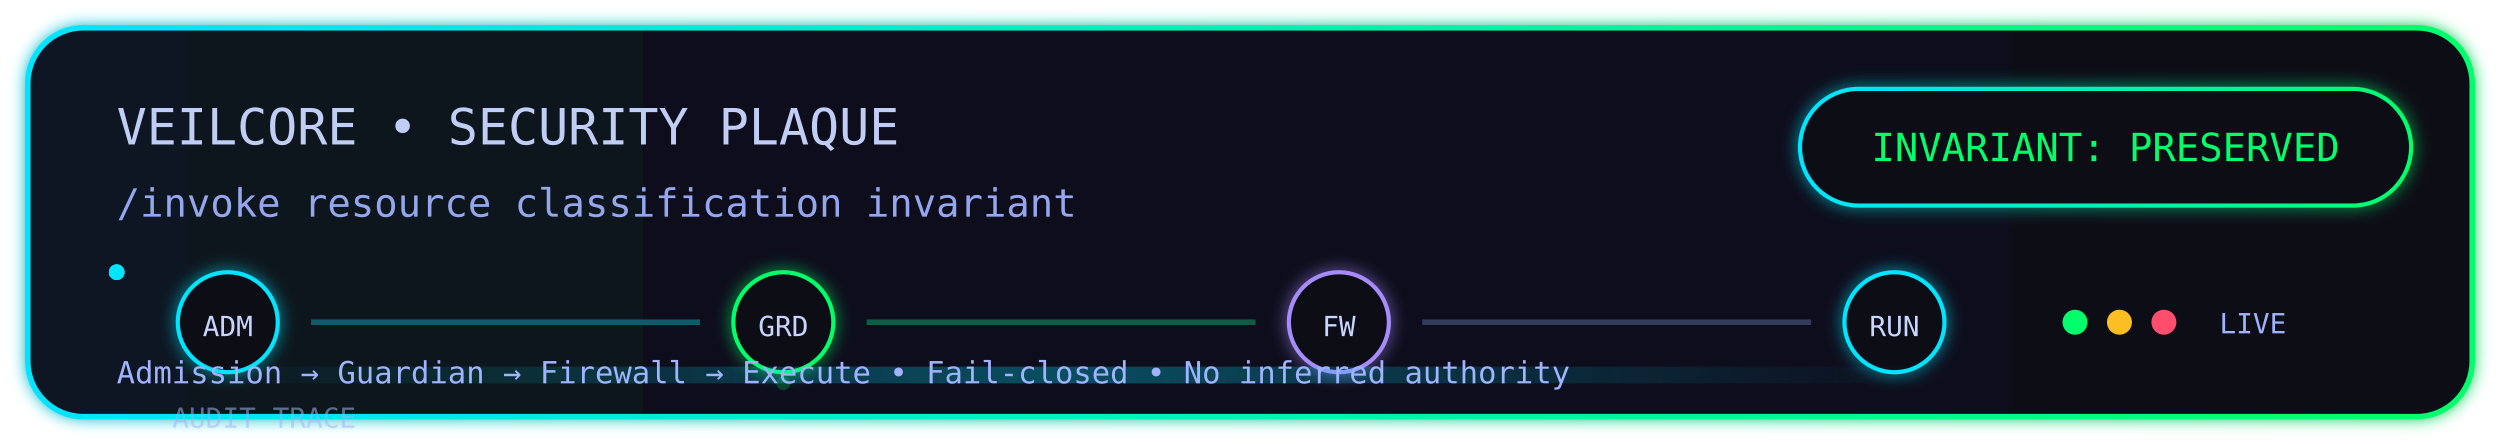
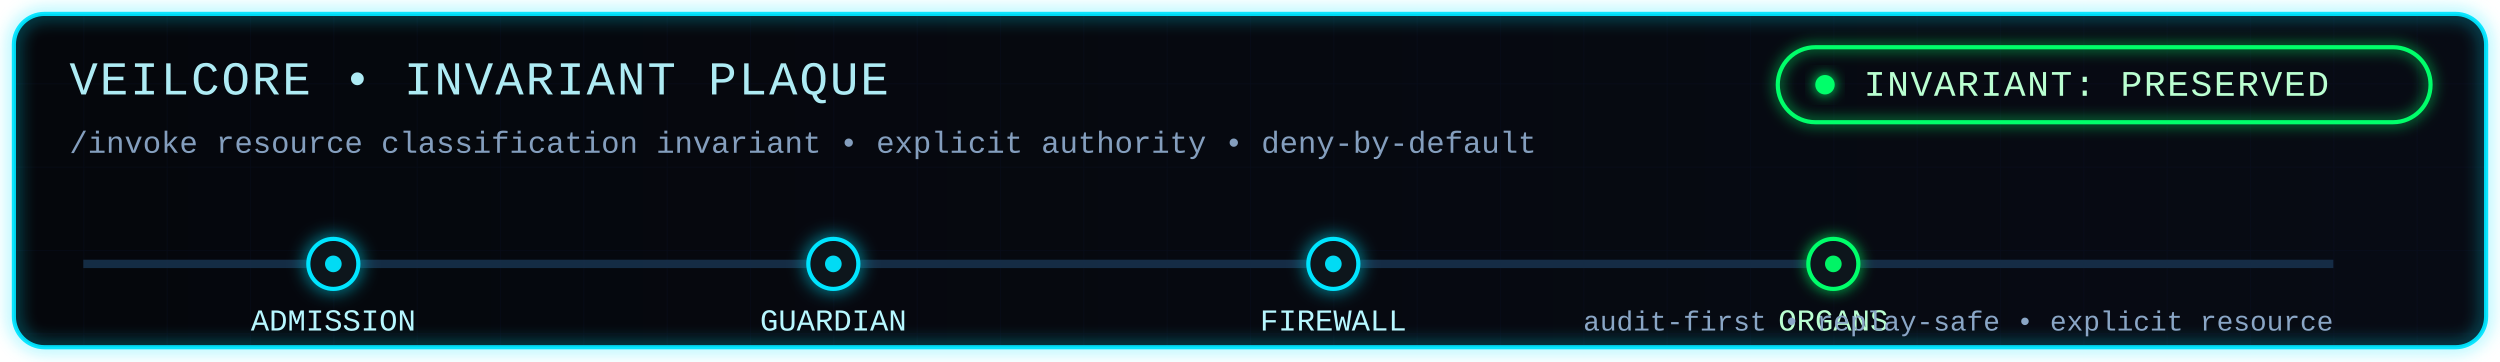
- <svg xmlns="http://www.w3.org/2000/svg" width="900" height="160" viewBox="0 0 900 160">
+ <svg xmlns="http://www.w3.org/2000/svg" width="1800" height="260" viewBox="0 0 1800 260">
  <defs>
    <linearGradient id="bg" x1="0" x2="1">
-       <stop offset="0" stop-color="#0b1220" />
-       <stop offset="1" stop-color="#071018" />
+       <stop offset="0" stop-color="#05070c" />
+       <stop offset="1" stop-color="#070b14" />
    </linearGradient>
-     <linearGradient id="neon" x1="0" x2="1">
-       <stop offset="0" stop-color="#00e5ff" />
-       <stop offset="1" stop-color="#00ff6a" />
-     </linearGradient>
-     <filter id="glow" x="-40%" y="-60%" width="180%" height="220%">
-       <feGaussianBlur stdDeviation="2.8" result="b" />
-       <feColorMatrix in="b" type="matrix" values="           1 0 0 0 0           0 1 0 0 0           0 0 1 0 0           0 0 0 0.9 0" result="g" />
+     <filter id="glowCyan" x="-50%" y="-50%" width="200%" height="200%">
+       <feGaussianBlur stdDeviation="6" result="b" />
      <feMerge>
-         <feMergeNode in="g" />
+         <feMergeNode in="b" />
        <feMergeNode in="SourceGraphic" />
      </feMerge>
    </filter>
-     <circle id="pkt" r="2.8" fill="#00e5ff" />
-     <linearGradient id="sweep" x1="0" x2="1">
-       <stop offset="0" stop-color="rgba(0,229,255,0)" />
-       <stop offset="0.5" stop-color="rgba(0,229,255,0.55)" />
-       <stop offset="1" stop-color="rgba(0,229,255,0)" />
-     </linearGradient>
+     <filter id="glowGreen" x="-50%" y="-50%" width="200%" height="200%">
+       <feGaussianBlur stdDeviation="5" result="b" />
+       <feMerge>
+         <feMergeNode in="b" />
+         <feMergeNode in="SourceGraphic" />
+       </feMerge>
+     </filter>
+     <pattern id="grid" width="60" height="60" patternUnits="userSpaceOnUse">
+       <path d="M60 0H0V60" fill="none" stroke="#0b1530" stroke-width="1" opacity="0.55" />
+     </pattern>
  </defs>
-   <rect x="10" y="10" width="880" height="140" rx="20" fill="url(#bg)" stroke="url(#neon)" stroke-width="2" filter="url(#glow)" />
-   <g font-family="ui-monospace, SFMono-Regular, Menlo, Monaco, Consolas, monospace">
-     <text x="42" y="52" font-size="18" fill="#c8d6ff" opacity="0.95">VEILCORE • SECURITY PLAQUE</text>
-     <text x="42" y="78" font-size="14" fill="#9fb3ff" opacity="0.92">/invoke resource classification invariant</text>
+   <rect x="10" y="10" width="1780" height="240" rx="22" fill="url(#bg)" />
+   <rect x="10" y="10" width="1780" height="240" rx="22" fill="url(#grid)" opacity="0.55" />
+   <rect x="10" y="10" width="1780" height="240" rx="22" fill="none" stroke="#00e5ff" stroke-width="3" opacity="0.95" filter="url(#glowCyan)" />
+   <text x="50" y="68" font-family="ui-monospace, SFMono-Regular, Menlo, Monaco, Consolas, 'Liberation Mono', 'Courier New', monospace" font-size="34" fill="#b7f7ff" letter-spacing="1.5" opacity="0.95">
+     VEILCORE • INVARIANT PLAQUE
+   </text>
+   <g transform="translate(1280,34)">
+     <rect x="0" y="0" width="470" height="54" rx="27" fill="none" stroke="#00ff6a" stroke-width="3" filter="url(#glowGreen)" />
+     <circle cx="34" cy="27" r="7" fill="#00ff6a" filter="url(#glowGreen)" />
+     <text x="62" y="35" font-family="ui-monospace, SFMono-Regular, Menlo, Monaco, Consolas, 'Liberation Mono', 'Courier New', monospace" font-size="26" fill="#baffd1" letter-spacing="1.2">
+       INVARIANT: PRESERVED
+     </text>
  </g>
-   <g filter="url(#glow)">
-     <rect x="648" y="32" width="220" height="42" rx="21" fill="#0d1117" stroke="url(#neon)" stroke-width="1.5" />
-     <text x="758" y="58" text-anchor="middle" font-family="ui-monospace, SFMono-Regular, Menlo, Monaco, Consolas, monospace" font-size="14" fill="#00ff6a">INVARIANT: PRESERVED</text>
-   </g>
-   <g transform="translate(42,98)">
-     <path id="l1" d="M70,18 L210,18" stroke="#1a2a3a" stroke-width="2" />
-     <path id="l2" d="M270,18 L410,18" stroke="#1a2a3a" stroke-width="2" />
-     <path id="l3" d="M470,18 L610,18" stroke="#1a2a3a" stroke-width="2" />
-     <path d="M70,18 L210,18" stroke="#00e5ff" stroke-width="2" opacity="0.25">
-       <animate attributeName="opacity" values="0.12;0.35;0.12" dur="1.6s" repeatCount="indefinite" />
-     </path>
-     <path d="M270,18 L410,18" stroke="#00ff6a" stroke-width="2" opacity="0.22">
-       <animate attributeName="opacity" values="0.10;0.33;0.10" dur="1.9s" repeatCount="indefinite" />
-     </path>
-     <path d="M470,18 L610,18" stroke="#a78bfa" stroke-width="2" opacity="0.18">
-       <animate attributeName="opacity" values="0.08;0.28;0.08" dur="2.1s" repeatCount="indefinite" />
-     </path>
+   <text x="50" y="110" font-family="ui-monospace, SFMono-Regular, Menlo, Monaco, Consolas, 'Liberation Mono', 'Courier New', monospace" font-size="22" fill="#8aa6c6" opacity="0.95">
+     /invoke resource classification invariant • explicit authority • deny-by-default
+   </text>
+   <g transform="translate(60,150)">
+     <path d="M0 40H1620" stroke="#16304a" stroke-width="6" opacity="0.9" />
+     <path d="M0 40H1620" stroke="#00e5ff" stroke-width="2" opacity="0.45" filter="url(#glowCyan)" />
    <g>
-       <circle cx="40" cy="18" r="18" fill="#0d1117" stroke="#00e5ff" stroke-width="1.5" filter="url(#glow)" />
-       <text x="40" y="23" text-anchor="middle" font-size="10" fill="#c8d6ff" font-family="ui-monospace, SFMono-Regular, Menlo, Monaco, Consolas, monospace">ADM</text>
-       <circle cx="240" cy="18" r="18" fill="#0d1117" stroke="#00ff6a" stroke-width="1.5" filter="url(#glow)" />
-       <text x="240" y="23" text-anchor="middle" font-size="10" fill="#c8d6ff" font-family="ui-monospace, SFMono-Regular, Menlo, Monaco, Consolas, monospace">GRD</text>
-       <circle cx="440" cy="18" r="18" fill="#0d1117" stroke="#a78bfa" stroke-width="1.5" filter="url(#glow)" />
-       <text x="440" y="23" text-anchor="middle" font-size="10" fill="#c8d6ff" font-family="ui-monospace, SFMono-Regular, Menlo, Monaco, Consolas, monospace">FW</text>
-       <circle cx="640" cy="18" r="18" fill="#0d1117" stroke="#00e5ff" stroke-width="1.5" filter="url(#glow)" />
-       <text x="640" y="23" text-anchor="middle" font-size="10" fill="#c8d6ff" font-family="ui-monospace, SFMono-Regular, Menlo, Monaco, Consolas, monospace">RUN</text>
-     </g>
-     <g transform="translate(705,0)">
-       <circle cx="0" cy="18" r="4.5" fill="#00ff6a">
-         <animate attributeName="opacity" values="0.2;1;0.2" dur="1.2s" repeatCount="indefinite" />
-       </circle>
-       <circle cx="16" cy="18" r="4.5" fill="#fbbf24">
-         <animate attributeName="opacity" values="0.2;0.6;0.2" dur="1.7s" repeatCount="indefinite" />
-       </circle>
-       <circle cx="32" cy="18" r="4.5" fill="#ff4d6d">
-         <animate attributeName="opacity" values="0.1;0.25;0.1" dur="2.3s" repeatCount="indefinite" />
-       </circle>
-       <text x="52" y="22" font-size="10" fill="#9fb3ff" font-family="ui-monospace, SFMono-Regular, Menlo, Monaco, Consolas, monospace">LIVE</text>
+       <circle cx="180" cy="40" r="18" fill="#07131f" stroke="#00e5ff" stroke-width="3" filter="url(#glowCyan)" />
+       <circle cx="180" cy="40" r="6" fill="#00e5ff" opacity="0.95" />
+       <text x="180" y="88" text-anchor="middle" font-size="22" fill="#b7f7ff" font-family="ui-monospace, SFMono-Regular, Menlo, Monaco, Consolas, 'Liberation Mono', 'Courier New', monospace">ADMISSION</text>
    </g>
    <g>
-       <use href="#pkt">
-         <animateMotion dur="1.4s" repeatCount="indefinite" path="M70,18 L210,18" />
-       </use>
-       <use href="#pkt" fill="#00ff6a">
-         <animateMotion dur="1.6s" repeatCount="indefinite" path="M270,18 L410,18" />
-       </use>
-       <use href="#pkt" fill="#a78bfa">
-         <animateMotion dur="1.8s" repeatCount="indefinite" path="M470,18 L610,18" />
-       </use>
+       <circle cx="540" cy="40" r="18" fill="#07131f" stroke="#00e5ff" stroke-width="3" filter="url(#glowCyan)" />
+       <circle cx="540" cy="40" r="6" fill="#00e5ff" opacity="0.95" />
+       <text x="540" y="88" text-anchor="middle" font-size="22" fill="#b7f7ff" font-family="ui-monospace, SFMono-Regular, Menlo, Monaco, Consolas, 'Liberation Mono', 'Courier New', monospace">GUARDIAN</text>
    </g>
-     <g transform="translate(240,52)" font-family="ui-monospace, SFMono-Regular, Menlo, Monaco, Consolas, monospace" font-size="10">
-       <text x="-42" y="0" fill="#00ff6a" opacity="0">
-         ALLOW
-         <animate attributeName="opacity" values="0;1;0" dur="2.4s" repeatCount="indefinite" />
-       </text>
-       <text x="10" y="0" fill="#ff4d6d" opacity="0">
-         DENY
-         <animate attributeName="opacity" values="0;0;1;0" keyTimes="0;0.5;0.75;1" dur="2.4s" repeatCount="indefinite" />
-       </text>
-       <circle cx="0" cy="-12" r="2.5" fill="#00ff6a" opacity="0.2">
-         <animate attributeName="opacity" values="0.2;1;0.2" dur="1.0s" repeatCount="indefinite" />
-       </circle>
+     <g>
+       <circle cx="900" cy="40" r="18" fill="#07131f" stroke="#00e5ff" stroke-width="3" filter="url(#glowCyan)" />
+       <circle cx="900" cy="40" r="6" fill="#00e5ff" opacity="0.95" />
+       <text x="900" y="88" text-anchor="middle" font-size="22" fill="#b7f7ff" font-family="ui-monospace, SFMono-Regular, Menlo, Monaco, Consolas, 'Liberation Mono', 'Courier New', monospace">FIREWALL</text>
    </g>
-     <g opacity="0.55">
-       <rect x="20" y="34" width="640" height="6" rx="3" fill="url(#sweep)">
-         <animate attributeName="x" values="-640;20;660" dur="2.2s" repeatCount="indefinite" />
-       </rect>
-       <text x="20" y="56" font-size="10" fill="#9fb3ff" font-family="ui-monospace, SFMono-Regular, Menlo, Monaco, Consolas, monospace">AUDIT TRACE</text>
+     <g>
+       <circle cx="1260" cy="40" r="18" fill="#07131f" stroke="#00ff6a" stroke-width="3" filter="url(#glowGreen)" />
+       <circle cx="1260" cy="40" r="6" fill="#00ff6a" opacity="0.95" />
+       <text x="1260" y="88" text-anchor="middle" font-size="22" fill="#baffd1" font-family="ui-monospace, SFMono-Regular, Menlo, Monaco, Consolas, 'Liberation Mono', 'Courier New', monospace">ORGANS</text>
    </g>
+     <text x="1620" y="88" text-anchor="end" font-size="20" fill="#8aa6c6" font-family="ui-monospace, SFMono-Regular, Menlo, Monaco, Consolas, 'Liberation Mono', 'Courier New', monospace">
+       audit-first • replay-safe • explicit resource
+     </text>
  </g>
-   <text x="42" y="138" font-size="11" fill="#9fb3ff" font-family="ui-monospace, SFMono-Regular, Menlo, Monaco, Consolas, monospace">
-     Admission → Guardian → Firewall → Execute  •  Fail-closed  •  No inferred authority
-   </text>
</svg>
